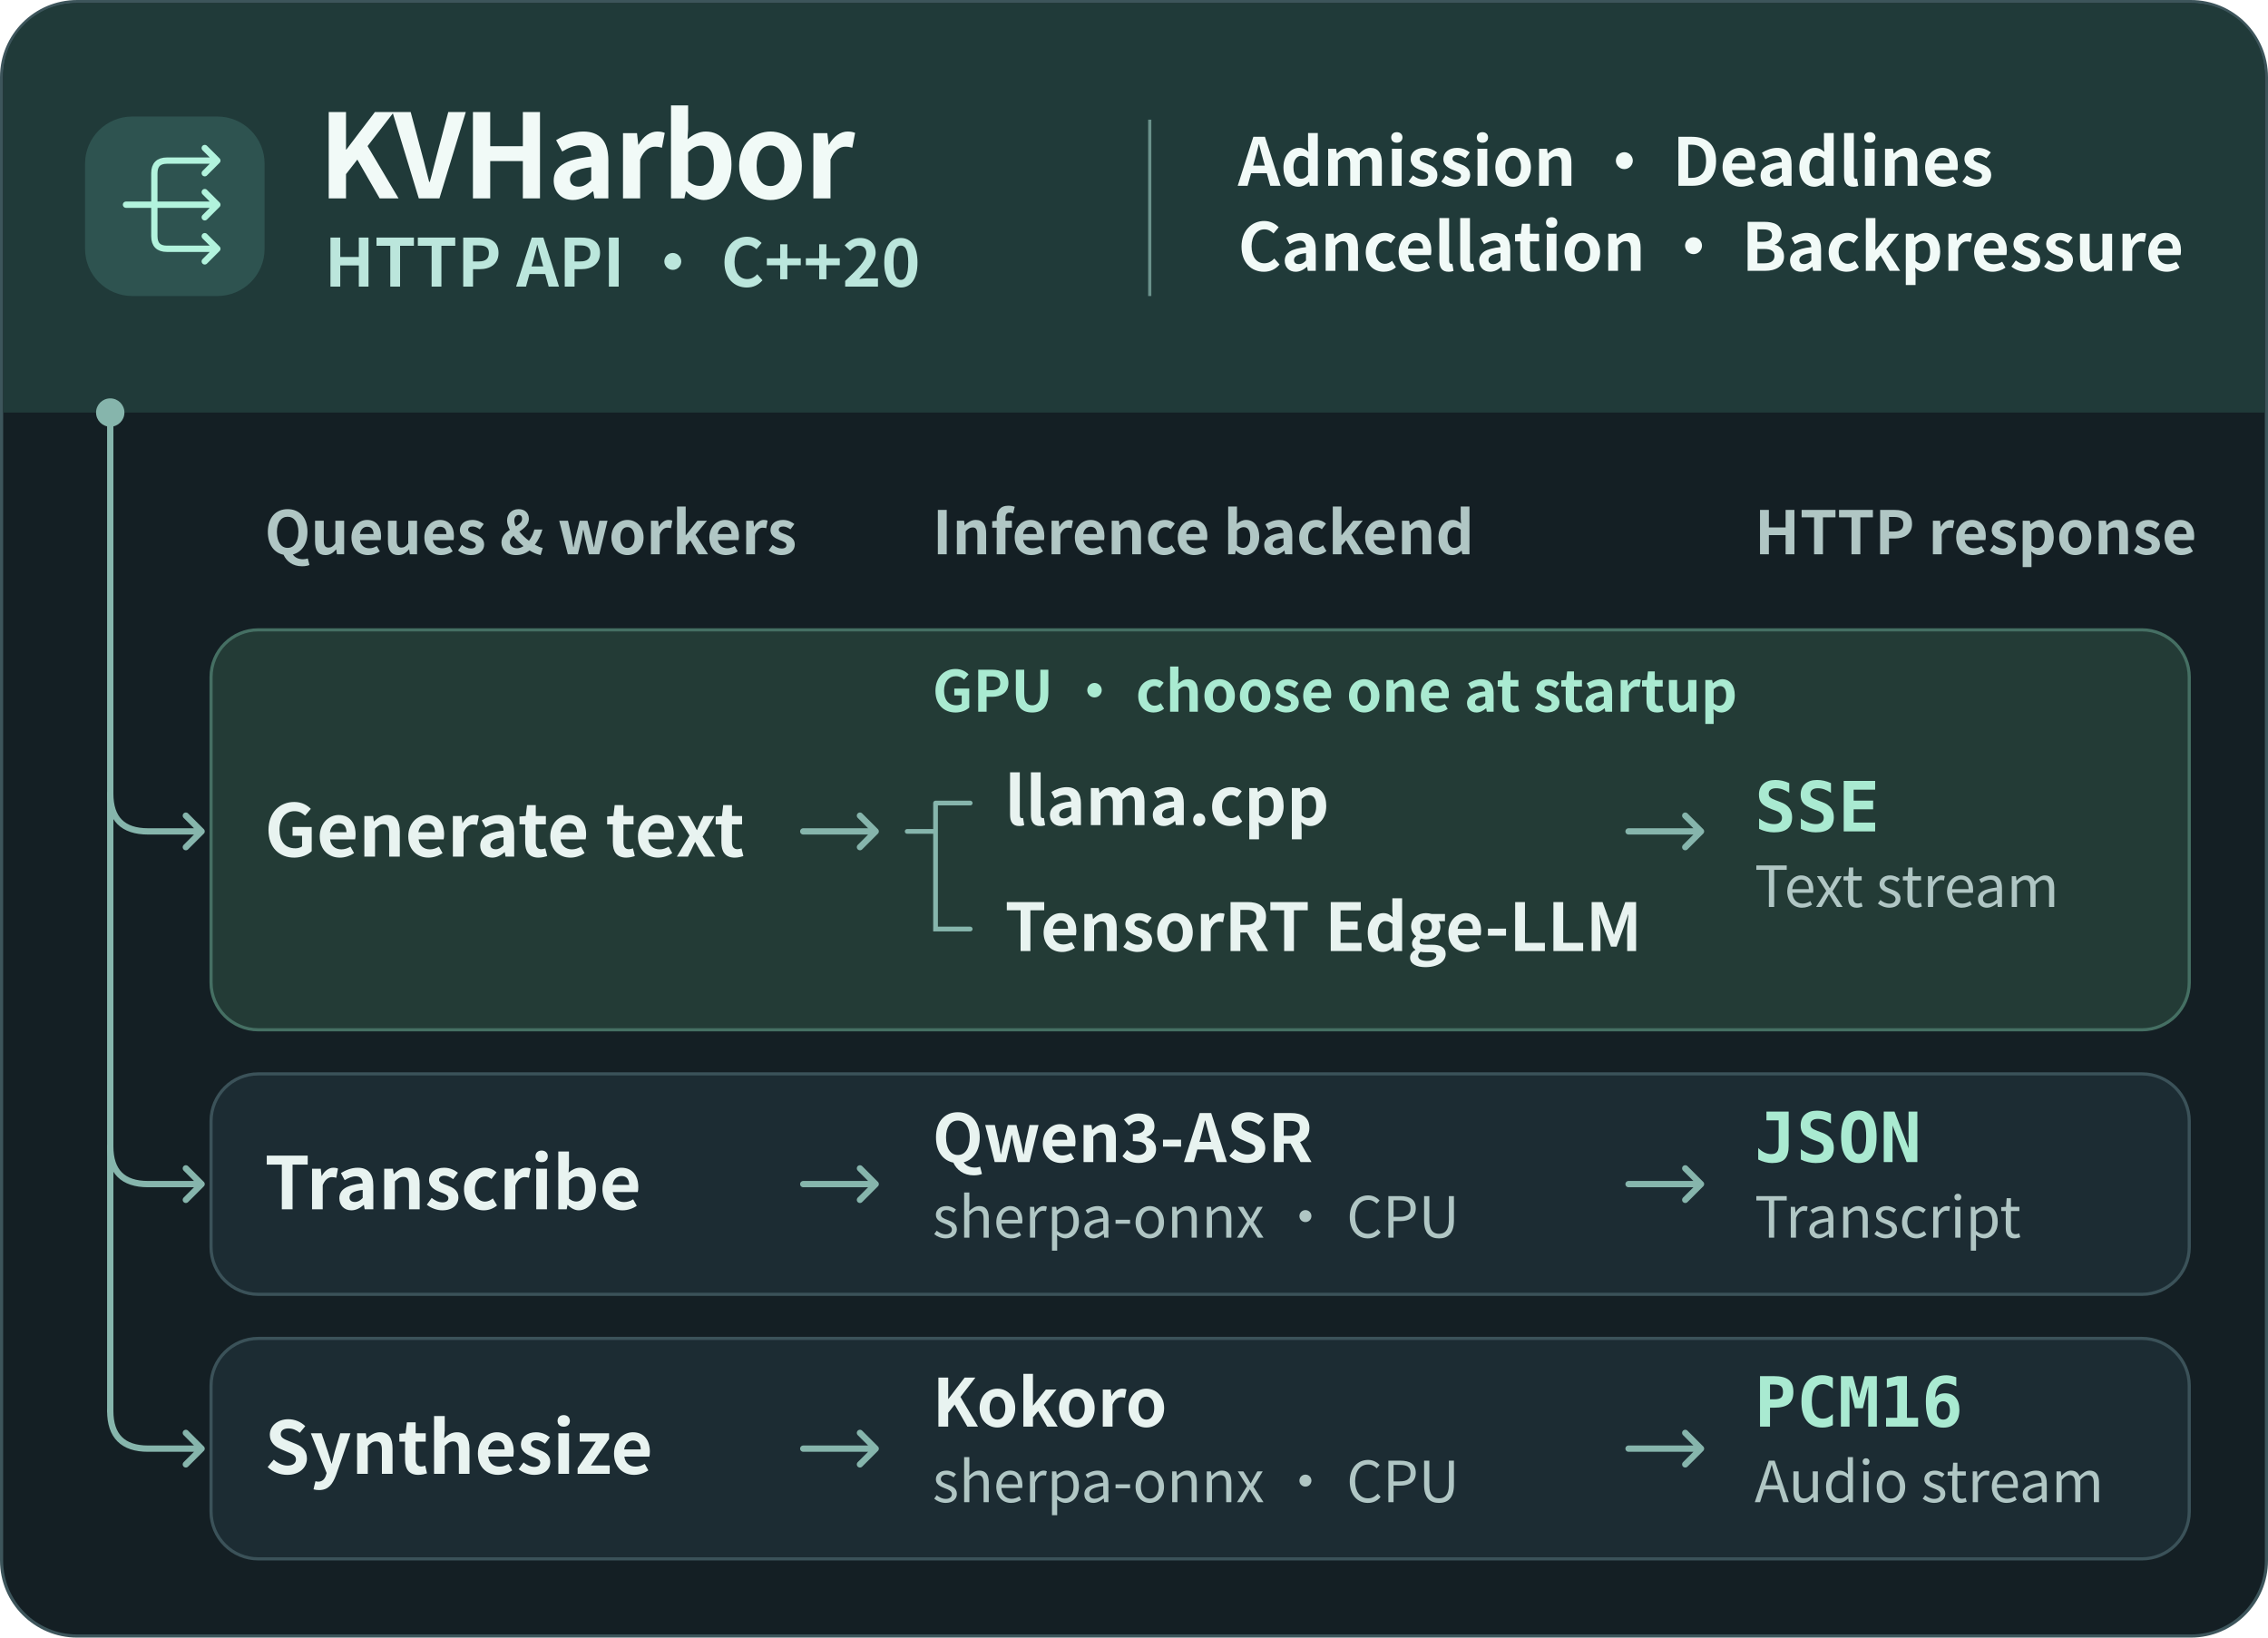
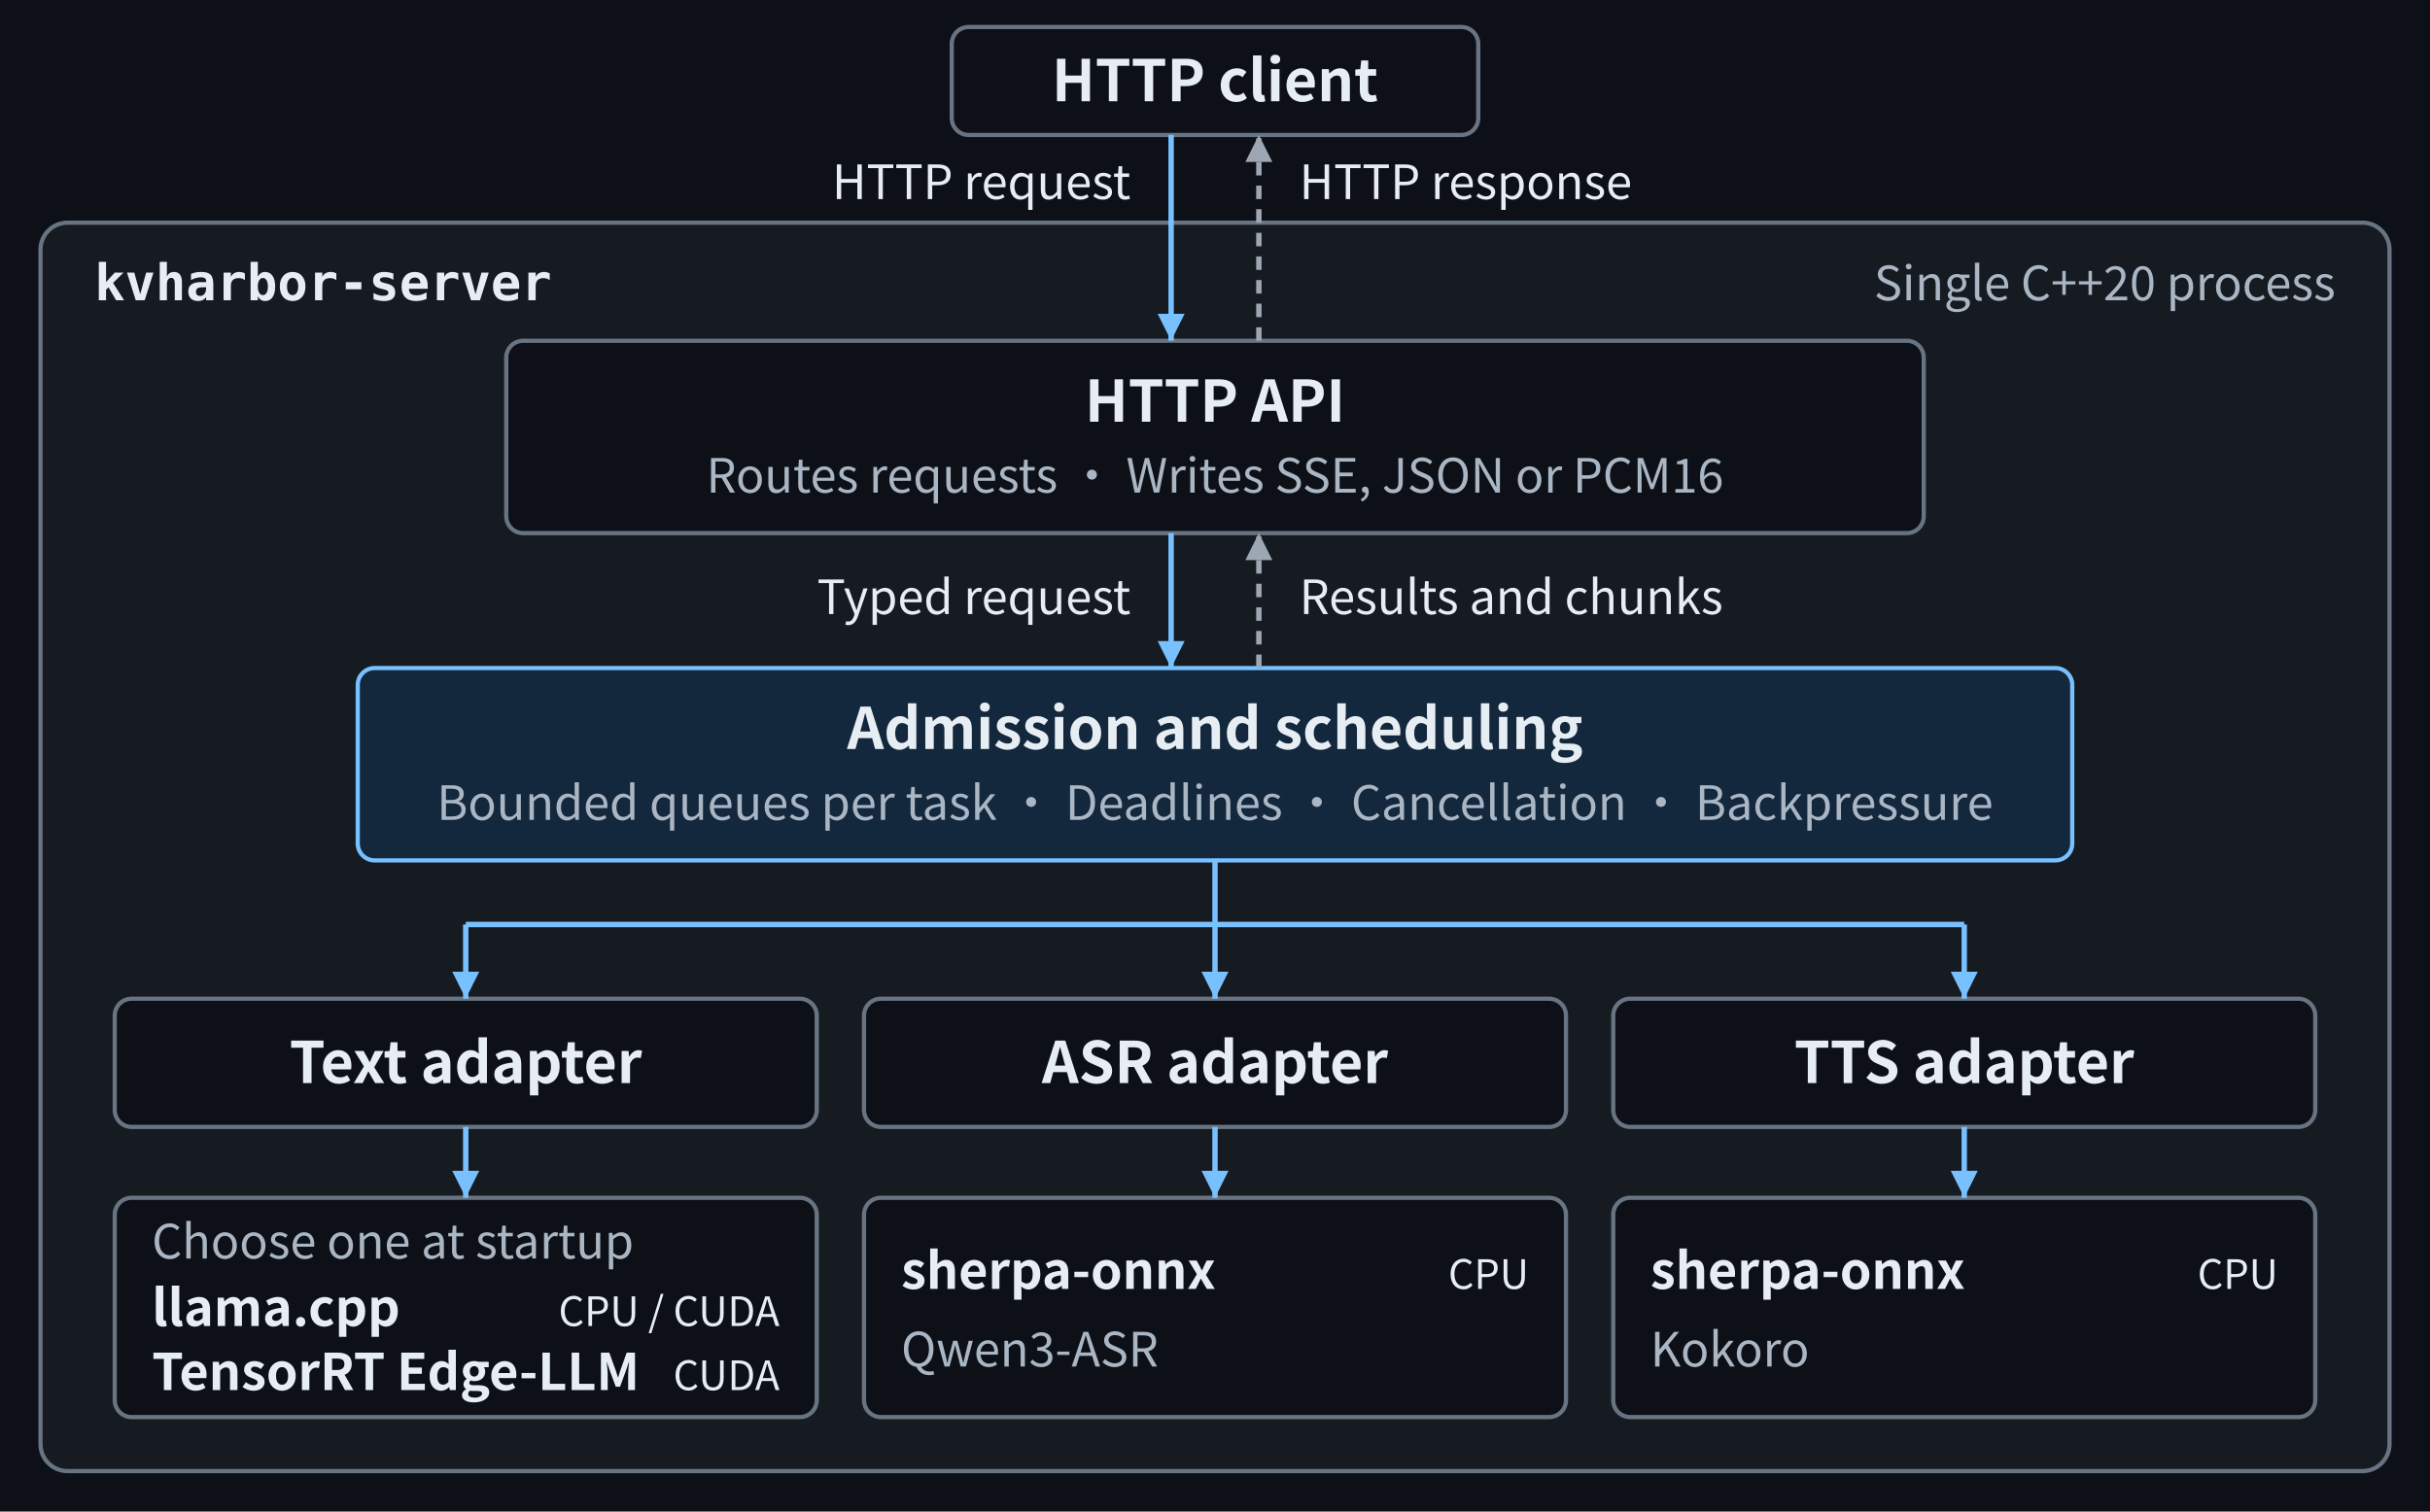
- <svg xmlns="http://www.w3.org/2000/svg" viewBox="0 0 720 520" width="720" height="520" xml:lang="en" role="img" aria-labelledby="diagram-title diagram-description" font-family="system-ui, -apple-system, Segoe UI, PingFang SC, Microsoft YaHei, Noto Sans CJK SC, sans-serif">
-   <rect x=".5" y=".5" width="719" height="519" rx="24" fill="#141f24" stroke="#3d555b" />
-   <path d="M24 1H696a23 23 0 0 1 23 23v107H1V24A23 23 0 0 1 24 1Z" fill="#203a39" />
-   <rect x="27" y="37" width="57" height="57" rx="15" fill="#2e5350" />
-   <path d="M40 65h9m0 0v-10q0-4 4-4h16M49 65h20M49 65v10q0 4 4 4h16            M65 47l4 4-4 4m0 6 4 4-4 4m0 6 4 4-4 4" fill="none" stroke="#b2f3dd" stroke-width="2" stroke-linecap="round" stroke-linejoin="round" />
-   <text x="101" y="63" fill="#f1faf7" font-size="37" font-weight="750" letter-spacing="-.9">KVHarbor</text>
-   <text x="103" y="91" fill="#bbe6dc" font-size="21" font-weight="550">HTTP API · C++20</text>
-   <path d="M365 38v56" fill="none" stroke="#6a918b" />
-   <g fill="#f1faf7" font-size="21" font-weight="550">
-     <text x="393" y="59">Admission · Deadlines</text>
-     <text x="393" y="86">Cancellation · Backpressure</text>
+ <svg xmlns="http://www.w3.org/2000/svg" viewBox="0 0 720 448" width="720" height="448" xml:lang="en" role="img" aria-labelledby="diagram-title diagram-description">
+   <style>
+     text {
+       font-family: system-ui, -apple-system, "Segoe UI", "PingFang SC", "Microsoft YaHei", "Noto Sans CJK SC", sans-serif;
+       fill: #e6edf3;
+     }
+     .panel { fill: #0d1117; stroke: #687481; stroke-width: 1.25; }
+     .node { font-size: 17px; font-weight: 650; }
+     .detail { font-size: 14px; fill: #aab6c3; }
+     .mono { font-family: ui-monospace, "SFMono-Regular", Consolas, monospace; }
+     .engine { font-size: 15px; font-weight: 650; }
+     .device { font-size: 12px; fill: #aab6c3; text-anchor: end; }
+   </style>
+   <defs>
+     <marker id="request-head" viewBox="0 0 8 8" refX="8" refY="4" markerWidth="8" markerHeight="8" markerUnits="userSpaceOnUse" orient="auto">
+       <path d="M0 0L8 4 0 8Z" fill="#79c0ff" />
+     </marker>
+     <marker id="response-head" viewBox="0 0 8 8" refX="8" refY="4" markerWidth="8" markerHeight="8" markerUnits="userSpaceOnUse" orient="auto">
+       <path d="M0 0L8 4 0 8Z" fill="#9da7b3" />
+     </marker>
+   </defs>
+   <rect width="720" height="448" fill="#0d1117" />
+   <rect x="12" y="66" width="696" height="370" rx="8" fill="#161b22" stroke="#687481" stroke-width="1.25" />
+   <text class="mono" x="28" y="89" font-size="15" font-weight="700">kvharbor-server</text>
+   <text class="detail" x="692" y="89" text-anchor="end">Single C++20 process</text>
+   <rect class="panel" x="282" y="8" width="156" height="32" rx="5" />
+   <rect class="panel" x="150" y="101" width="420" height="57" rx="5" />
+   <rect x="106" y="198" width="508" height="57" rx="5" fill="#13273d" stroke="#79c0ff" stroke-width="1.25" />
+   <g text-anchor="middle">
+     <text class="node" x="360" y="30">HTTP client</text>
+     <text class="node" x="360" y="125">HTTP API</text>
+     <text class="detail" x="360" y="146">Routes requests · Writes SSE, JSON or PCM16</text>
+     <text class="node" x="360" y="222">Admission and scheduling</text>
+     <text class="detail" x="360" y="243">Bounded queues per task · Deadlines · Cancellation · Backpressure</text>
  </g>
-   <g fill="#b0c6c4" font-size="19" font-weight="650">
-     <text x="84" y="176">Queues &amp; workers</text>
-     <text x="296" y="176">Inference backend</text>
-     <text x="557" y="176">HTTP response</text>
+   <rect class="panel" x="34" y="296" width="208" height="38" rx="5" />
+   <text class="node" x="138" y="321" text-anchor="middle">Text adapter</text>
+   <rect class="panel" x="256" y="296" width="208" height="38" rx="5" />
+   <text class="node" x="360" y="321" text-anchor="middle">ASR adapter</text>
+   <rect class="panel" x="478" y="296" width="208" height="38" rx="5" />
+   <text class="node" x="582" y="321" text-anchor="middle">TTS adapter</text>
+   <rect class="panel" x="34" y="355" width="208" height="65" rx="5" />
+   <rect class="panel" x="256" y="355" width="208" height="65" rx="5" />
+   <rect class="panel" x="478" y="355" width="208" height="65" rx="5" />
+   <text class="detail" x="45" y="373">Choose one at startup</text>
+   <text class="engine" x="45" y="393">llama.cpp</text>
+   <text class="engine" x="45" y="412">TensorRT Edge-LLM</text>
+   <text class="engine" x="267" y="382">sherpa-onnx</text>
+   <text class="detail" x="267" y="405">Qwen3-ASR</text>
+   <text class="engine" x="489" y="382">sherpa-onnx</text>
+   <text class="detail" x="489" y="405">Kokoro</text>
+   <g class="mono device">
+     <text x="231" y="393">CPU / CUDA</text>
+     <text x="231" y="412">CUDA</text>
+     <text x="453" y="382">CPU</text>
+     <text x="675" y="382">CPU</text>
  </g>
-   <rect x="67" y="200" width="628" height="127" rx="15" fill="#233b36" stroke="#456f63" />
-   <rect x="67" y="341" width="628" height="70" rx="15" fill="#1c2c33" stroke="#3b5259" />
-   <rect x="67" y="425" width="628" height="70" rx="15" fill="#1c2c33" stroke="#3b5259" />
-   <g fill="none" stroke="#86b5ac" stroke-width="2" stroke-linecap="round" stroke-linejoin="round">
-     <path d="M35 133v315" />
-     <path d="M35 252q0 12 12 12h17m-5-5 5 5-5 5 M255 264h23m-5-5 5 5-5 5 M517 264h23m-5-5 5 5-5 5" />
-     <path d="M35 364q0 12 12 12h17m-5-5 5 5-5 5 M255 376h23m-5-5 5 5-5 5 M517 376h23m-5-5 5 5-5 5" />
-     <path d="M35 448q0 12 12 12h17m-5-5 5 5-5 5 M255 460h23m-5-5 5 5-5 5 M517 460h23m-5-5 5 5-5 5" />
+   <g fill="none" stroke="#79c0ff" stroke-width="1.6" stroke-linejoin="round">
+     <path d="M360 255V274M138 274H582" />
+     <g marker-end="url(#request-head)">
+       <path d="M347 40V101" />
+       <path d="M347 158V198" />
+       <path d="M138 274V296" />
+       <path d="M360 274V296" />
+       <path d="M582 274V296" />
+       <path d="M138 334V355" />
+       <path d="M360 334V355" />
+       <path d="M582 334V355" />
+     </g>
  </g>
-   <circle cx="35" cy="131" r="4.5" fill="#86b5ac" />
-   <g fill="#e8f3f0" font-size="23" font-weight="680">
-     <text x="84" y="272">Generate text</text>
-     <text x="84" y="384">Transcribe</text>
-     <text x="84" y="468">Synthesize</text>
+   <g fill="none" stroke="#9da7b3" stroke-width="1.6" stroke-dasharray="4 3" marker-end="url(#response-head)">
+     <path d="M373 101V40" />
+     <path d="M373 198V158" />
  </g>
-   <text x="296" y="226" fill="#a9ead1" font-size="18" font-weight="650">GPU · choose one at startup</text>
-   <path d="M288 264h9m0-9h11m-11 0v40h11" fill="none" stroke="#86b5ac" stroke-width="1.5" stroke-linecap="round" />
-   <g fill="#e8f3f0" font-size="21" font-weight="680">
-     <text x="319" y="262">llama.cpp</text>
-     <text x="319" y="302">TensorRT Edge-LLM</text>
-     <text x="296" y="369">Qwen3-ASR</text>
-     <text x="296" y="453">Kokoro</text>
-   </g>
-   <g fill="#b0c6c4" font-size="18">
-     <text x="296" y="393">sherpa-onnx · CPU</text>
-     <text x="296" y="477">sherpa-onnx · CPU</text>
-     <text x="557" y="288">Text stream</text>
-     <text x="557" y="393">Transcript</text>
-     <text x="557" y="477">Audio stream</text>
-   </g>
-   <g fill="#a9ead1" font-family="ui-monospace, SFMono-Regular, Consolas, monospace" font-size="22" font-weight="700">
-     <text x="557" y="264">SSE</text>
-     <text x="557" y="369">JSON</text>
-     <text x="557" y="453">PCM16</text>
+   <g class="detail">
+     <text x="335" y="59" text-anchor="end">HTTP request</text>
+     <text x="385" y="59">HTTP response</text>
+     <text x="335" y="182" text-anchor="end">Typed request</text>
+     <text x="385" y="182">Results and chunks</text>
  </g>
</svg>
